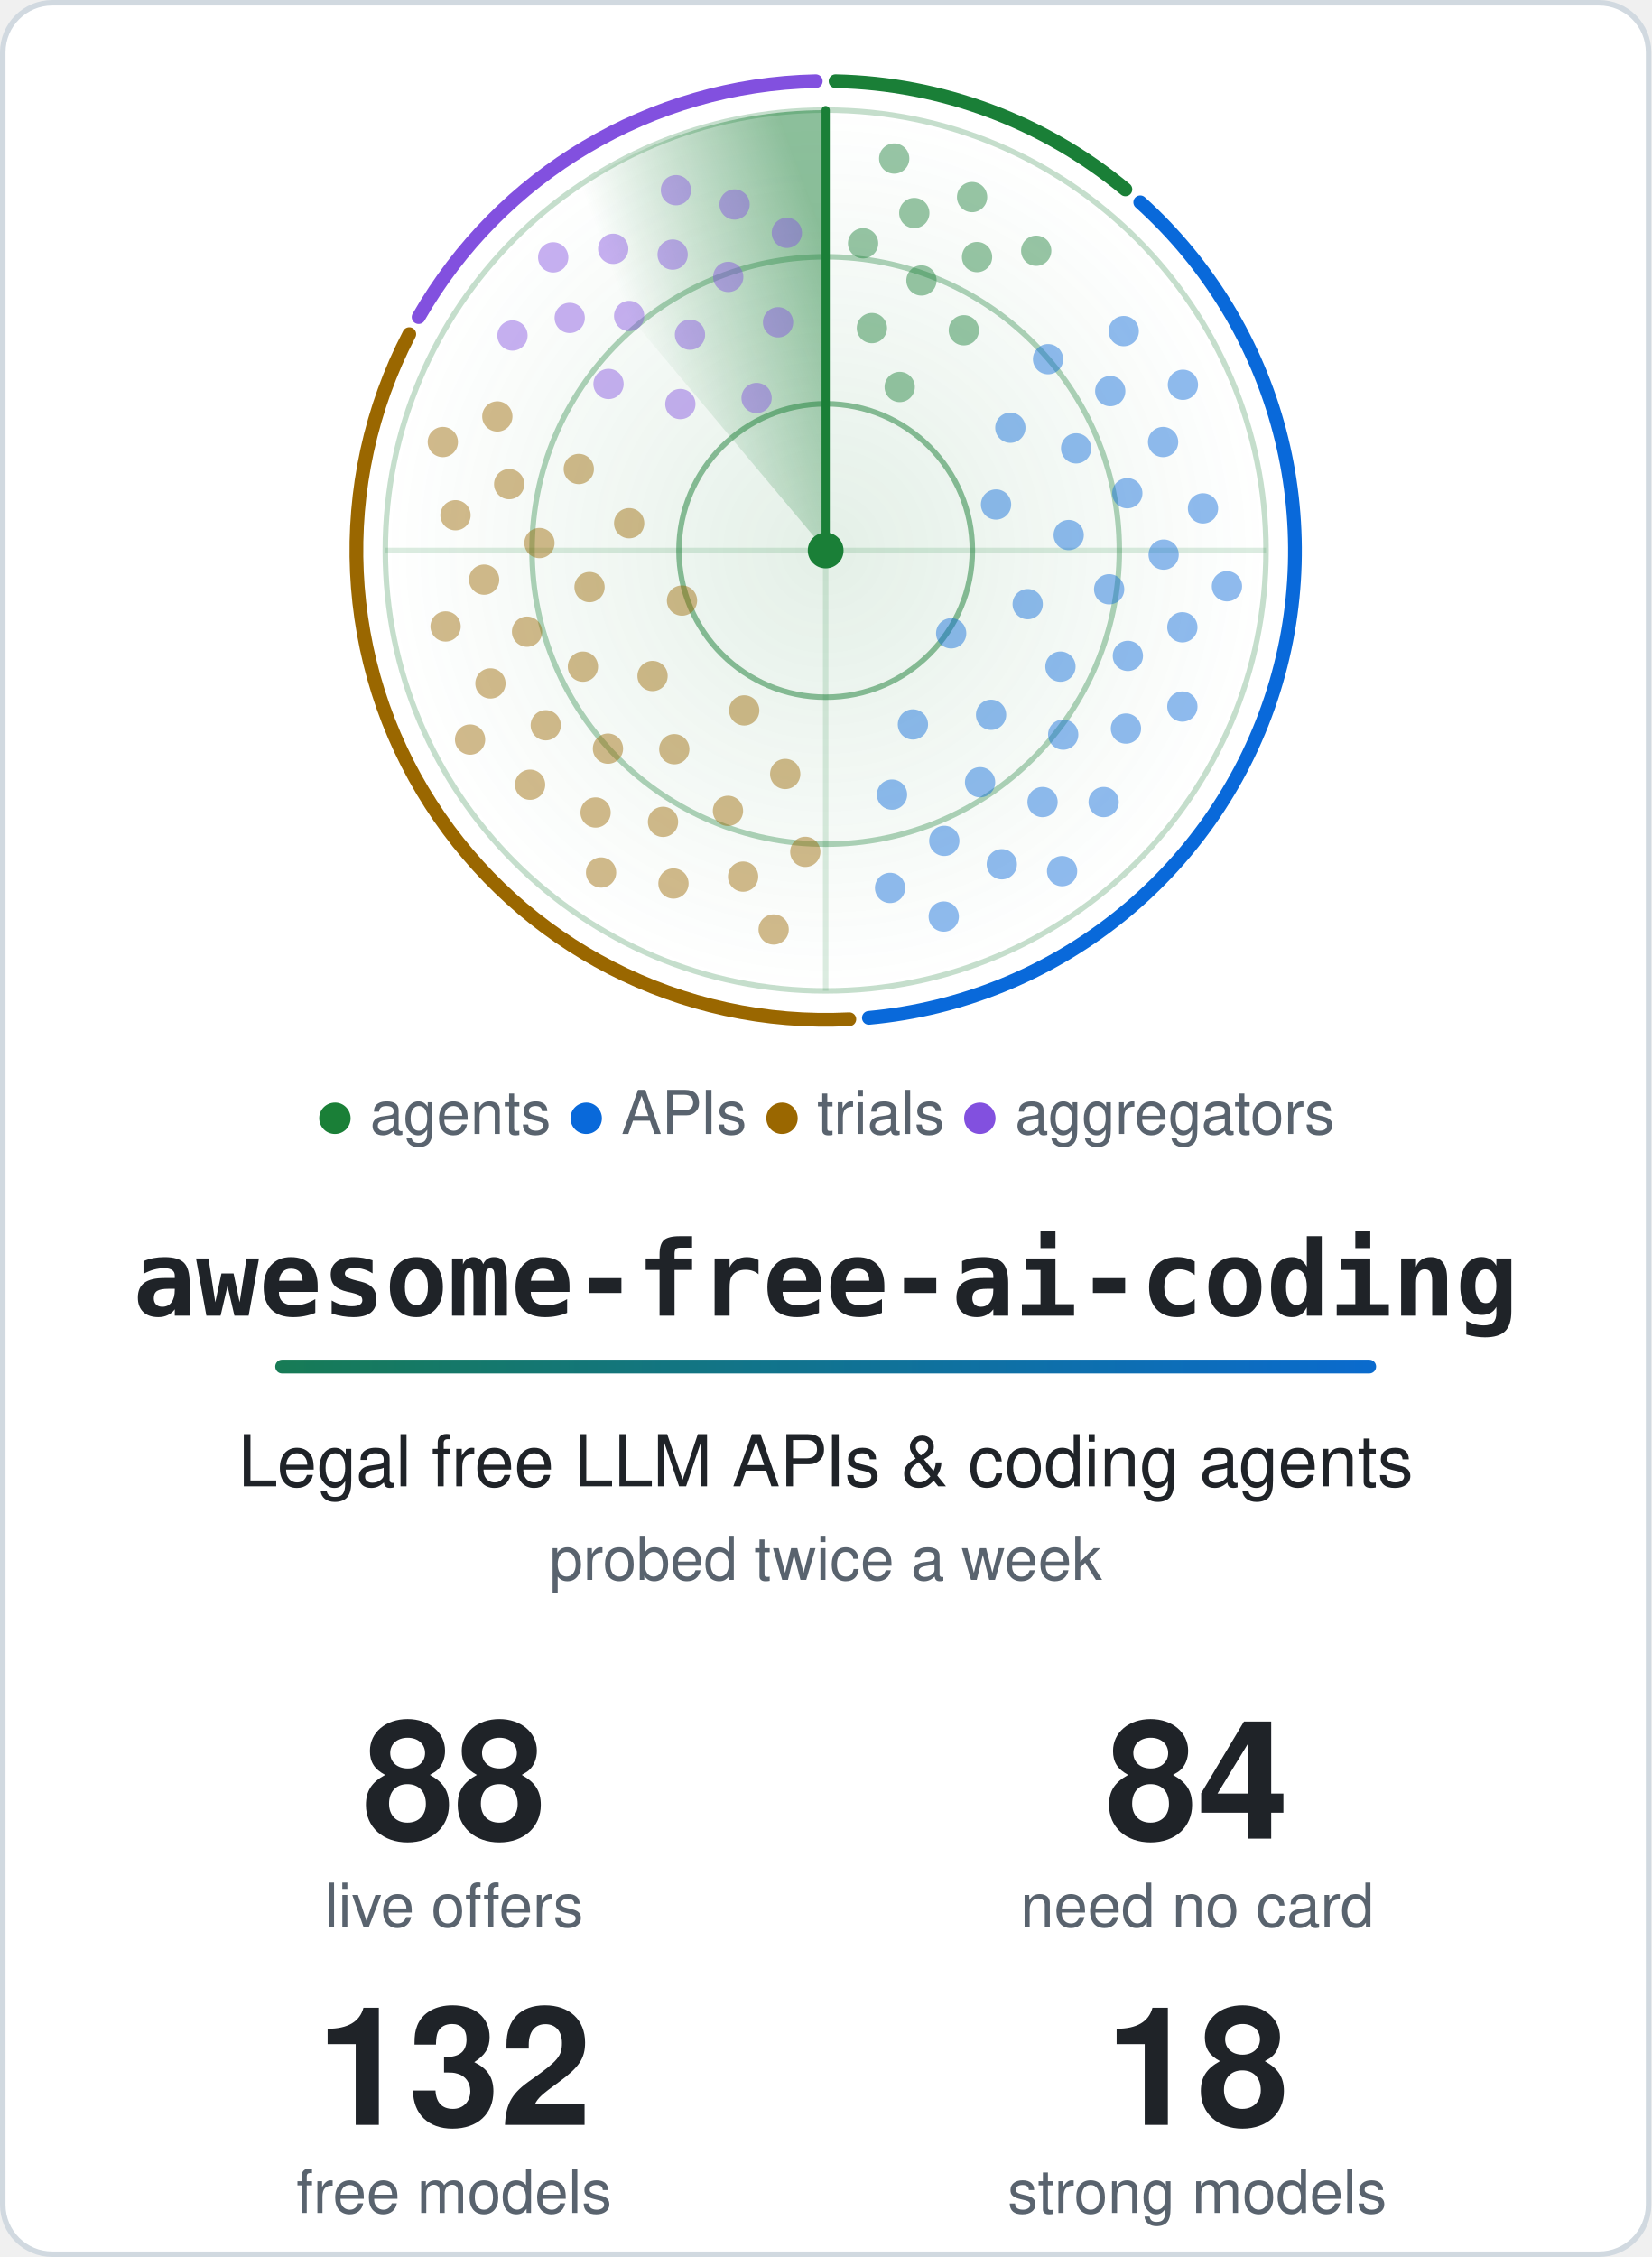
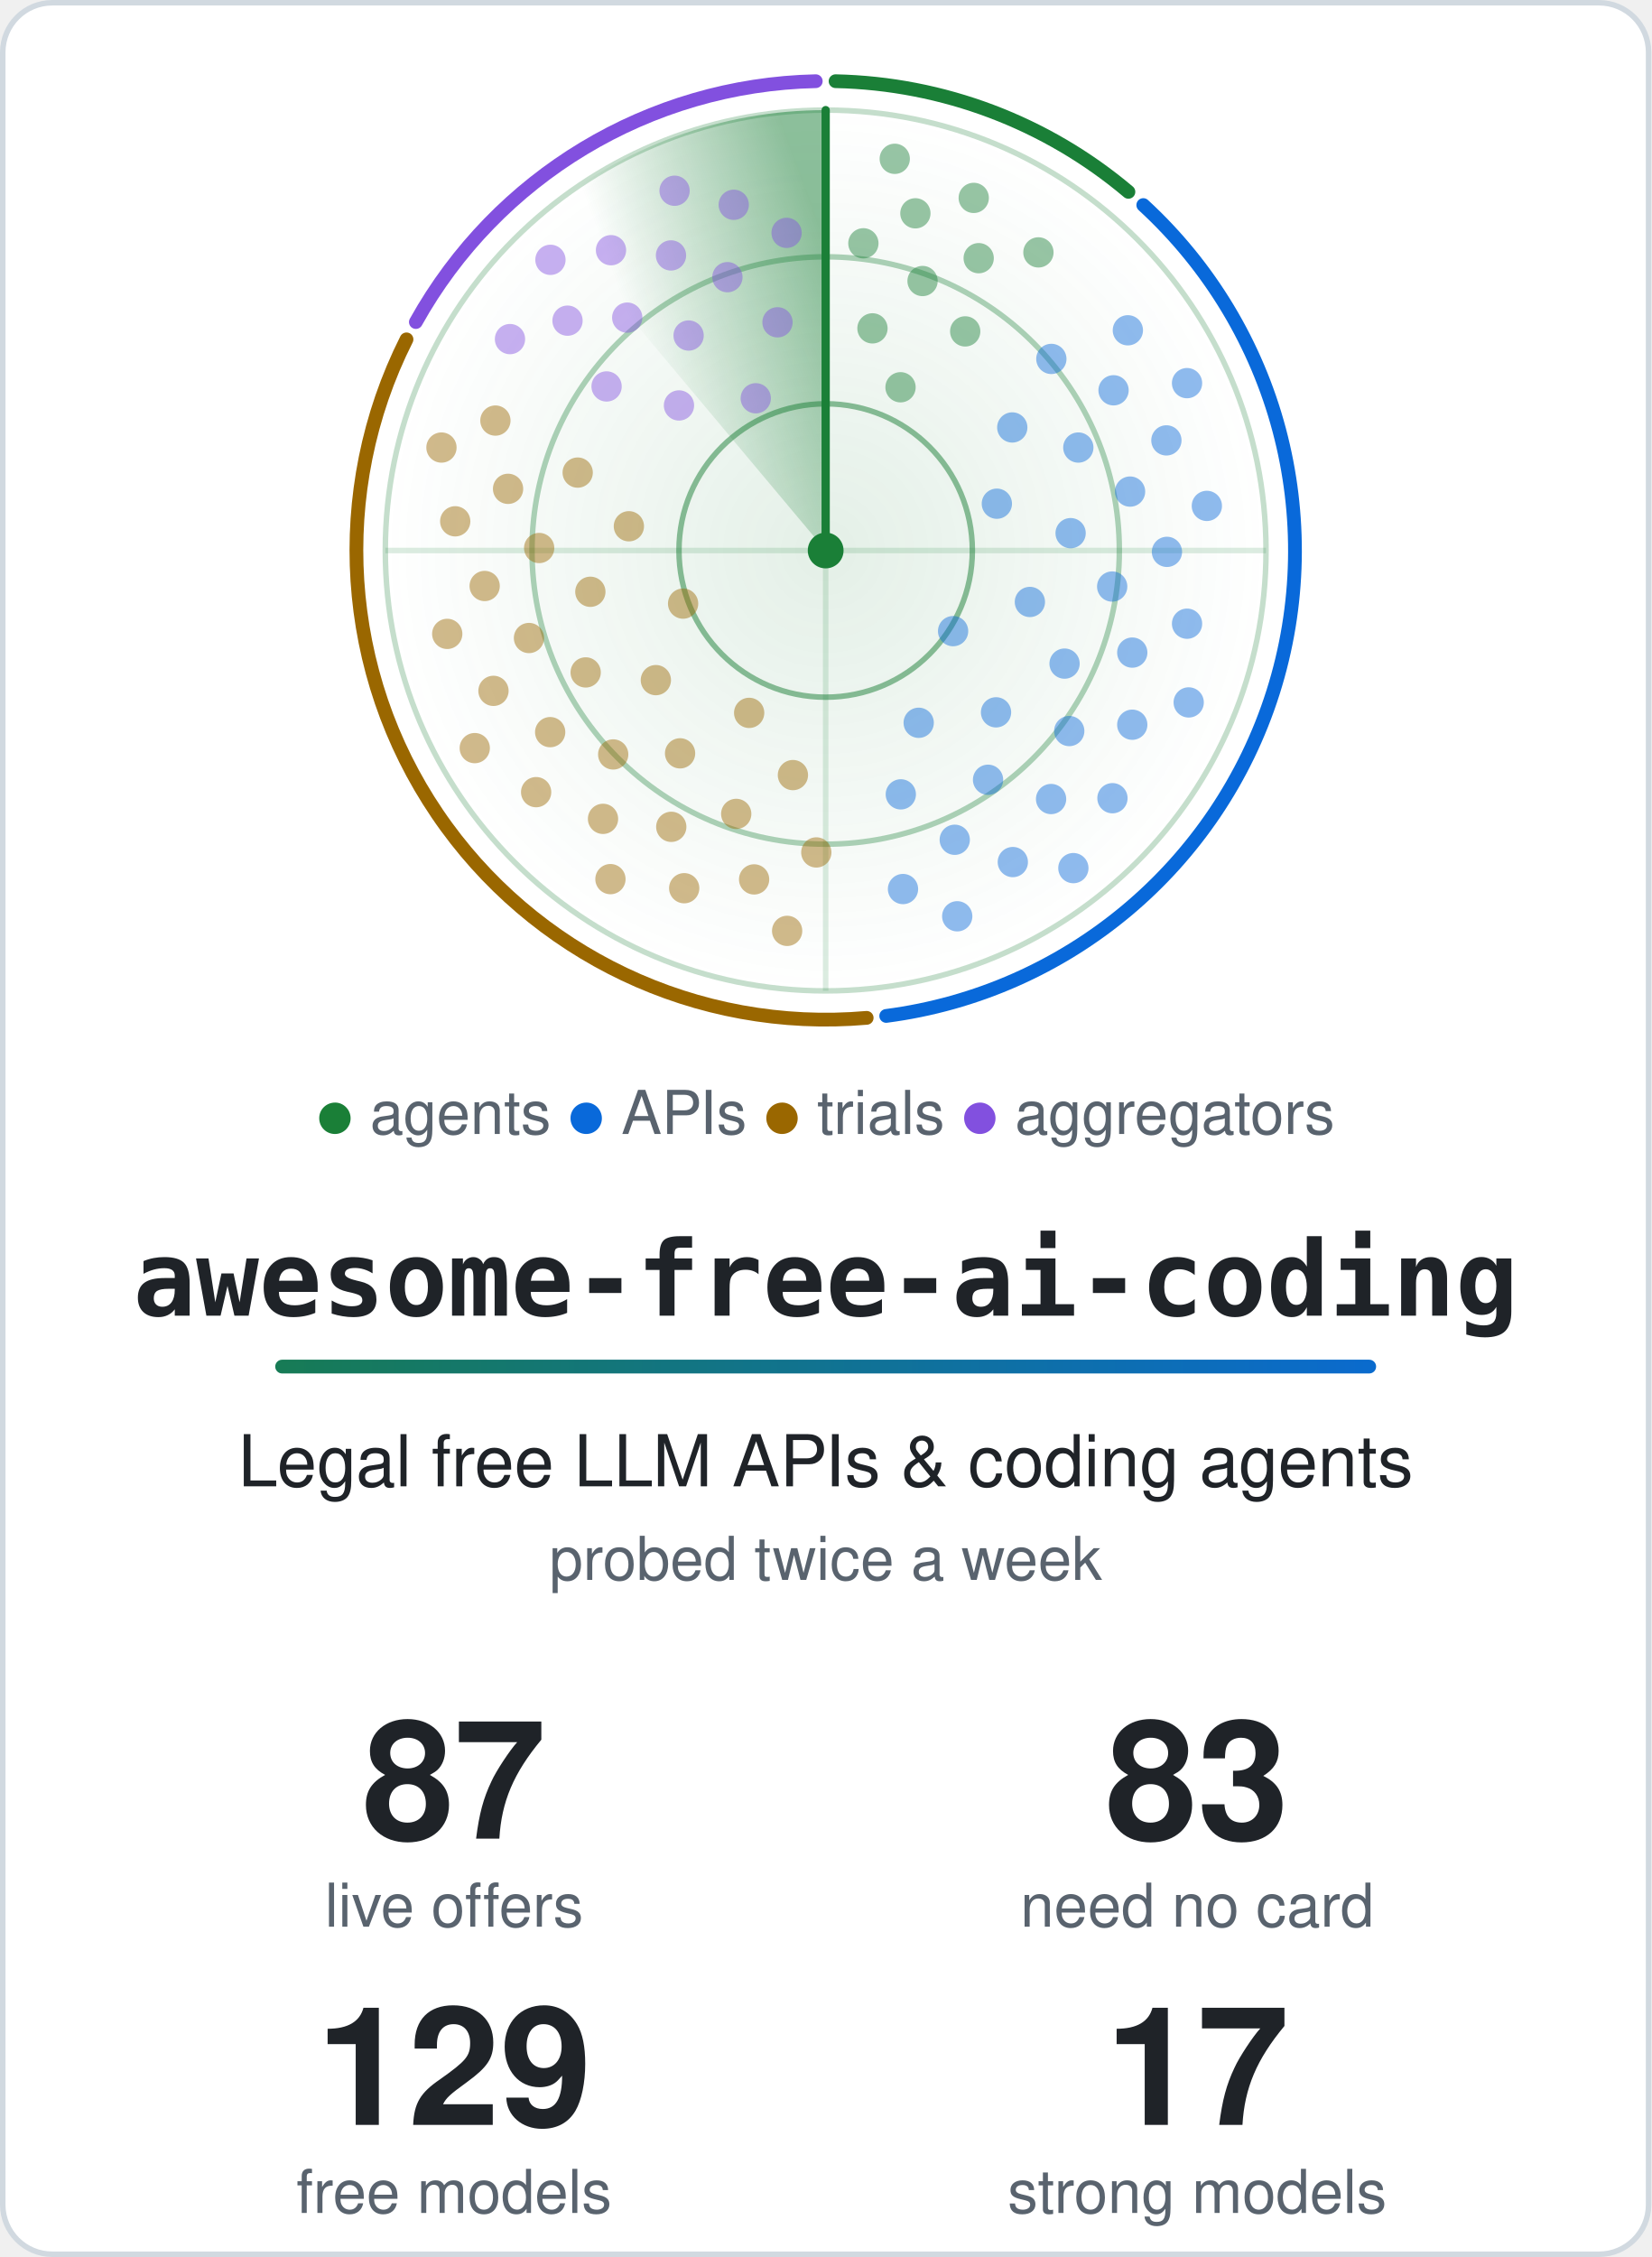
<svg xmlns="http://www.w3.org/2000/svg" width="600" height="820" viewBox="0 0 600 820" role="img" aria-labelledby="title">
  <style>.card{fill:#ffffff;stroke:#d1d9e0}.t{fill:#1f2328}.m{fill:#59636e}.ring{stroke:#1a7f37}.hub{fill:#1a7f37}.beam{stroke:#1a7f37}.s0,.s1,.g0,.g1{stop-color:#1a7f37}.a0{stop-color:#1a7f37}.a1{stop-color:#0969da}.dot.agents,.key.agents{fill:#1a7f37}.rim.agents{stroke:#1a7f37}.dot.apis,.key.apis{fill:#0969da}.rim.apis{stroke:#0969da}.dot.trials,.key.trials{fill:#9a6700}.rim.trials{stroke:#9a6700}.dot.aggregators,.key.aggregators{fill:#8250df}.rim.aggregators{stroke:#8250df}@media (prefers-color-scheme: dark) {.card{fill:#0d1117;stroke:#3d444d}.t{fill:#f0f6fc}.m{fill:#9198a1}.ring{stroke:#3fb950}.hub{fill:#3fb950}.beam{stroke:#3fb950}.s0,.s1,.g0,.g1{stop-color:#3fb950}.a0{stop-color:#3fb950}.a1{stop-color:#4493f8}.dot.agents,.key.agents{fill:#3fb950}.rim.agents{stroke:#3fb950}.dot.apis,.key.apis{fill:#4493f8}.rim.apis{stroke:#4493f8}.dot.trials,.key.trials{fill:#d29922}.rim.trials{stroke:#d29922}.dot.aggregators,.key.aggregators{fill:#ab7df8}.rim.aggregators{stroke:#ab7df8}}.rim{fill:none}.s0{stop-opacity:.5}.s1,.g1{stop-opacity:0}.g0{stop-opacity:.12}.dot{opacity:.45;animation:ping 6s linear infinite}@keyframes ping{0%,4%{opacity:1}55%,100%{opacity:.45}}.turning{animation:turn 6s linear infinite}@keyframes turn{to{transform:rotate(360deg)}}@media (prefers-reduced-motion: reduce) {.dot { animation: none; opacity: 1 } .turning { animation: none }}</style>
  <defs>
    <linearGradient id="accent" gradientUnits="userSpaceOnUse" x1="0" y1="0" x2="540" y2="0">
      <stop class="a0" offset="0" />
      <stop class="a1" offset="1" />
    </linearGradient>
  </defs>
  <rect class="card" x="1" y="1" width="598" height="818" rx="18" stroke-width="2" />
  <defs>
    <radialGradient id="glow">
      <stop class="g0" offset="0" />
      <stop class="g1" offset="1" />
    </radialGradient>
  </defs>
  <circle cx="300.0" cy="200.0" r="160.0" fill="url(#glow)" />
  <circle class="ring" cx="300.0" cy="200.0" r="53.3" fill="none" stroke-width="2" stroke-opacity=".5" />
  <circle class="ring" cx="300.0" cy="200.0" r="106.7" fill="none" stroke-width="2" stroke-opacity=".35" />
  <circle class="ring" cx="300.0" cy="200.0" r="160.0" fill="none" stroke-width="2" stroke-opacity=".25" />
  <path class="ring" d="M140.0 200.0H460.0M300.0 40.0V360.0" stroke-width="2" stroke-opacity=".15" />
-   <path class="rim agents" d="M303.6 29.5A170.5 170.5 0 0 1 408.9 68.8" stroke-width="5" stroke-linecap="round" />
-   <path class="rim apis" d="M414.3 73.5A170.5 170.5 0 0 1 315.7 369.8" stroke-width="5" stroke-linecap="round" />
-   <path class="rim trials" d="M308.6 370.3A170.5 170.5 0 0 1 148.7 121.4" stroke-width="5" stroke-linecap="round" />
-   <path class="rim aggregators" d="M152.1 115.2A170.5 170.5 0 0 1 296.4 29.5" stroke-width="5" stroke-linecap="round" />
+   <path class="rim agents" d="M303.6 29.5A170.5 170.5 0 0 1 410.0 69.7" stroke-width="5" stroke-linecap="round" />
+   <path class="rim apis" d="M415.4 74.5A170.5 170.5 0 0 1 322.0 369.1" stroke-width="5" stroke-linecap="round" />
+   <path class="rim trials" d="M314.9 369.8A170.5 170.5 0 0 1 147.7 123.3" stroke-width="5" stroke-linecap="round" />
+   <path class="rim aggregators" d="M151.1 117.0A170.5 170.5 0 0 1 296.4 29.5" stroke-width="5" stroke-linecap="round" />
  <defs>
    <linearGradient id="sweep" gradientUnits="userSpaceOnUse" x1="300.0" y1="88.0" x2="228.0" y2="114.2">
      <stop class="s0" offset="0" />
      <stop class="s1" offset="1" />
    </linearGradient>
  </defs>
  <g class="turning" style="transform-origin:300.0px 200.0px">
    <path fill="url(#sweep)" d="M300.0 200.0L197.2 77.4A160.0 160.0 0 0 1 300.0 40.0Z" />
    <line class="beam" x1="300.0" y1="200.0" x2="300.0" y2="40.0" stroke-width="3" stroke-linecap="round" />
  </g>
-   <circle class="dot agents" cx="326.9" cy="140.6" r="5.5" style="animation-delay:0.41s" />
-   <circle class="dot agents" cx="316.8" cy="119.2" r="5.5" style="animation-delay:0.20s" />
-   <circle class="dot agents" cx="350.2" cy="120.0" r="5.5" style="animation-delay:0.54s" />
-   <circle class="dot agents" cx="334.8" cy="101.9" r="5.5" style="animation-delay:0.33s" />
-   <circle class="dot agents" cx="313.6" cy="88.4" r="5.5" style="animation-delay:0.12s" />
-   <circle class="dot agents" cx="355.0" cy="93.4" r="5.5" style="animation-delay:0.46s" />
-   <circle class="dot agents" cx="332.2" cy="77.4" r="5.5" style="animation-delay:0.25s" />
-   <circle class="dot agents" cx="376.5" cy="91.1" r="5.5" style="animation-delay:0.58s" />
-   <circle class="dot agents" cx="353.2" cy="71.6" r="5.5" style="animation-delay:0.38s" />
-   <circle class="dot agents" cx="324.9" cy="57.6" r="5.5" style="animation-delay:0.17s" />
-   <circle class="dot apis" cx="345.6" cy="230.1" r="5.5" style="animation-delay:2.06s" />
-   <circle class="dot apis" cx="361.9" cy="183.3" r="5.5" style="animation-delay:1.25s" />
-   <circle class="dot apis" cx="331.7" cy="263.2" r="5.5" style="animation-delay:2.56s" />
-   <circle class="dot apis" cx="373.4" cy="219.5" r="5.5" style="animation-delay:1.75s" />
-   <circle class="dot apis" cx="367.1" cy="155.4" r="5.5" style="animation-delay:0.94s" />
-   <circle class="dot apis" cx="360.1" cy="259.7" r="5.5" style="animation-delay:2.25s" />
-   <circle class="dot apis" cx="388.3" cy="194.4" r="5.5" style="animation-delay:1.44s" />
-   <circle class="dot apis" cx="324.1" cy="288.7" r="5.5" style="animation-delay:2.75s" />
-   <circle class="dot apis" cx="385.3" cy="242.2" r="5.5" style="animation-delay:1.94s" />
-   <circle class="dot apis" cx="391.0" cy="162.9" r="5.5" style="animation-delay:1.13s" />
-   <circle class="dot apis" cx="356.1" cy="284.2" r="5.5" style="animation-delay:2.44s" />
-   <circle class="dot apis" cx="403.0" cy="214.1" r="5.5" style="animation-delay:1.63s" />
-   <circle class="dot apis" cx="380.8" cy="130.5" r="5.5" style="animation-delay:0.82s" />
-   <circle class="dot apis" cx="386.3" cy="266.9" r="5.5" style="animation-delay:2.13s" />
-   <circle class="dot apis" cx="409.6" cy="179.2" r="5.5" style="animation-delay:1.32s" />
-   <circle class="dot apis" cx="343.1" cy="305.5" r="5.5" style="animation-delay:2.63s" />
-   <circle class="dot apis" cx="409.8" cy="238.3" r="5.5" style="animation-delay:1.82s" />
-   <circle class="dot apis" cx="403.4" cy="142.1" r="5.5" style="animation-delay:1.01s" />
-   <circle class="dot apis" cx="378.8" cy="291.4" r="5.5" style="animation-delay:2.32s" />
-   <circle class="dot apis" cx="422.8" cy="201.5" r="5.5" style="animation-delay:1.51s" />
-   <circle class="dot apis" cx="323.4" cy="322.6" r="5.5" style="animation-delay:2.82s" />
-   <circle class="dot apis" cx="409.1" cy="264.7" r="5.5" style="animation-delay:2.01s" />
-   <circle class="dot apis" cx="422.6" cy="160.6" r="5.5" style="animation-delay:1.20s" />
-   <circle class="dot apis" cx="364.0" cy="314.0" r="5.5" style="animation-delay:2.51s" />
-   <circle class="dot apis" cx="429.6" cy="227.9" r="5.5" style="animation-delay:1.70s" />
-   <circle class="dot apis" cx="408.3" cy="120.3" r="5.5" style="animation-delay:0.89s" />
-   <circle class="dot apis" cx="401.0" cy="291.4" r="5.5" style="animation-delay:2.20s" />
-   <circle class="dot apis" cx="437.1" cy="184.7" r="5.5" style="animation-delay:1.39s" />
-   <circle class="dot apis" cx="342.9" cy="333.0" r="5.5" style="animation-delay:2.70s" />
-   <circle class="dot apis" cx="429.6" cy="256.7" r="5.5" style="animation-delay:1.89s" />
-   <circle class="dot apis" cx="429.8" cy="139.8" r="5.5" style="animation-delay:1.09s" />
-   <circle class="dot apis" cx="385.9" cy="316.5" r="5.5" style="animation-delay:2.39s" />
-   <circle class="dot apis" cx="445.8" cy="213.0" r="5.5" style="animation-delay:1.58s" />
-   <circle class="dot trials" cx="247.8" cy="218.2" r="5.5" style="animation-delay:4.18s" />
-   <circle class="dot trials" cx="270.4" cy="258.1" r="5.5" style="animation-delay:3.45s" />
-   <circle class="dot trials" cx="228.6" cy="190.1" r="5.5" style="animation-delay:4.63s" />
-   <circle class="dot trials" cx="237.1" cy="245.6" r="5.5" style="animation-delay:3.90s" />
-   <circle class="dot trials" cx="285.3" cy="281.2" r="5.5" style="animation-delay:3.17s" />
-   <circle class="dot trials" cx="214.2" cy="213.3" r="5.5" style="animation-delay:4.35s" />
-   <circle class="dot trials" cx="245.0" cy="272.2" r="5.5" style="animation-delay:3.62s" />
-   <circle class="dot trials" cx="210.3" cy="170.4" r="5.5" style="animation-delay:4.80s" />
-   <circle class="dot trials" cx="211.8" cy="242.2" r="5.5" style="animation-delay:4.07s" />
-   <circle class="dot trials" cx="264.5" cy="294.6" r="5.5" style="animation-delay:3.34s" />
-   <circle class="dot trials" cx="196.0" cy="197.3" r="5.5" style="animation-delay:4.53s" />
-   <circle class="dot trials" cx="220.9" cy="272.0" r="5.5" style="animation-delay:3.79s" />
-   <circle class="dot trials" cx="292.6" cy="309.5" r="5.5" style="animation-delay:3.06s" />
-   <circle class="dot trials" cx="191.5" cy="229.5" r="5.5" style="animation-delay:4.25s" />
-   <circle class="dot trials" cx="240.9" cy="298.6" r="5.5" style="animation-delay:3.52s" />
-   <circle class="dot trials" cx="185.0" cy="175.9" r="5.5" style="animation-delay:4.70s" />
-   <circle class="dot trials" cx="198.3" cy="263.5" r="5.5" style="animation-delay:3.97s" />
-   <circle class="dot trials" cx="270.0" cy="318.5" r="5.5" style="animation-delay:3.24s" />
-   <circle class="dot trials" cx="175.9" cy="210.6" r="5.5" style="animation-delay:4.42s" />
-   <circle class="dot trials" cx="216.4" cy="295.2" r="5.5" style="animation-delay:3.69s" />
-   <circle class="dot trials" cx="180.7" cy="151.3" r="5.5" style="animation-delay:4.87s" />
-   <circle class="dot trials" cx="178.2" cy="248.3" r="5.5" style="animation-delay:4.14s" />
-   <circle class="dot trials" cx="244.7" cy="321.0" r="5.5" style="animation-delay:3.41s" />
-   <circle class="dot trials" cx="165.5" cy="187.2" r="5.5" style="animation-delay:4.59s" />
-   <circle class="dot trials" cx="192.6" cy="285.1" r="5.5" style="animation-delay:3.86s" />
-   <circle class="dot trials" cx="281.1" cy="337.7" r="5.5" style="animation-delay:3.13s" />
-   <circle class="dot trials" cx="161.9" cy="227.6" r="5.5" style="animation-delay:4.31s" />
-   <circle class="dot trials" cx="218.4" cy="317.0" r="5.5" style="animation-delay:3.58s" />
-   <circle class="dot trials" cx="160.9" cy="160.6" r="5.5" style="animation-delay:4.76s" />
-   <circle class="dot trials" cx="170.8" cy="268.7" r="5.5" style="animation-delay:4.03s" />
-   <circle class="dot aggregators" cx="274.9" cy="144.6" r="5.5" style="animation-delay:5.59s" />
-   <circle class="dot aggregators" cx="247.2" cy="146.8" r="5.5" style="animation-delay:5.25s" />
-   <circle class="dot aggregators" cx="282.7" cy="117.1" r="5.5" style="animation-delay:5.80s" />
-   <circle class="dot aggregators" cx="250.7" cy="121.6" r="5.5" style="animation-delay:5.46s" />
-   <circle class="dot aggregators" cx="221.1" cy="139.5" r="5.5" style="animation-delay:5.12s" />
-   <circle class="dot aggregators" cx="264.6" cy="100.6" r="5.5" style="animation-delay:5.67s" />
-   <circle class="dot aggregators" cx="228.6" cy="114.8" r="5.5" style="animation-delay:5.33s" />
-   <circle class="dot aggregators" cx="285.9" cy="84.6" r="5.5" style="animation-delay:5.88s" />
-   <circle class="dot aggregators" cx="244.4" cy="92.5" r="5.5" style="animation-delay:5.54s" />
-   <circle class="dot aggregators" cx="207.0" cy="115.5" r="5.5" style="animation-delay:5.20s" />
-   <circle class="dot aggregators" cx="266.9" cy="74.3" r="5.5" style="animation-delay:5.75s" />
-   <circle class="dot aggregators" cx="222.8" cy="90.4" r="5.5" style="animation-delay:5.41s" />
-   <circle class="dot aggregators" cx="186.2" cy="121.9" r="5.5" style="animation-delay:5.07s" />
-   <circle class="dot aggregators" cx="245.6" cy="69.1" r="5.5" style="animation-delay:5.62s" />
-   <circle class="dot aggregators" cx="201.0" cy="93.5" r="5.5" style="animation-delay:5.28s" />
+   <circle class="dot agents" cx="327.2" cy="140.7" r="5.5" style="animation-delay:0.41s" />
+   <circle class="dot agents" cx="317.0" cy="119.3" r="5.5" style="animation-delay:0.20s" />
+   <circle class="dot agents" cx="350.7" cy="120.4" r="5.5" style="animation-delay:0.54s" />
+   <circle class="dot agents" cx="335.2" cy="102.1" r="5.5" style="animation-delay:0.33s" />
+   <circle class="dot agents" cx="313.7" cy="88.4" r="5.5" style="animation-delay:0.12s" />
+   <circle class="dot agents" cx="355.6" cy="93.8" r="5.5" style="animation-delay:0.46s" />
+   <circle class="dot agents" cx="332.6" cy="77.5" r="5.5" style="animation-delay:0.25s" />
+   <circle class="dot agents" cx="377.3" cy="91.7" r="5.5" style="animation-delay:0.59s" />
+   <circle class="dot agents" cx="353.8" cy="71.9" r="5.5" style="animation-delay:0.38s" />
+   <circle class="dot agents" cx="325.1" cy="57.7" r="5.5" style="animation-delay:0.17s" />
+   <circle class="dot apis" cx="346.3" cy="229.3" r="5.5" style="animation-delay:2.04s" />
+   <circle class="dot apis" cx="362.2" cy="183.0" r="5.5" style="animation-delay:1.25s" />
+   <circle class="dot apis" cx="333.8" cy="262.6" r="5.5" style="animation-delay:2.53s" />
+   <circle class="dot apis" cx="374.2" cy="218.7" r="5.5" style="animation-delay:1.74s" />
+   <circle class="dot apis" cx="367.8" cy="155.3" r="5.5" style="animation-delay:0.94s" />
+   <circle class="dot apis" cx="361.9" cy="258.8" r="5.5" style="animation-delay:2.22s" />
+   <circle class="dot apis" cx="389.0" cy="193.7" r="5.5" style="animation-delay:1.43s" />
+   <circle class="dot apis" cx="327.3" cy="288.6" r="5.5" style="animation-delay:2.71s" />
+   <circle class="dot apis" cx="386.8" cy="241.1" r="5.5" style="animation-delay:1.92s" />
+   <circle class="dot apis" cx="391.8" cy="162.6" r="5.5" style="animation-delay:1.13s" />
+   <circle class="dot apis" cx="359.0" cy="283.3" r="5.5" style="animation-delay:2.41s" />
+   <circle class="dot apis" cx="404.1" cy="213.1" r="5.5" style="animation-delay:1.62s" />
+   <circle class="dot apis" cx="382.0" cy="130.4" r="5.5" style="animation-delay:0.83s" />
+   <circle class="dot apis" cx="388.5" cy="265.6" r="5.5" style="animation-delay:2.11s" />
+   <circle class="dot apis" cx="410.6" cy="178.6" r="5.5" style="animation-delay:1.32s" />
+   <circle class="dot apis" cx="346.9" cy="305.1" r="5.5" style="animation-delay:2.60s" />
+   <circle class="dot apis" cx="411.4" cy="237.1" r="5.5" style="animation-delay:1.81s" />
+   <circle class="dot apis" cx="404.6" cy="141.8" r="5.5" style="animation-delay:1.01s" />
+   <circle class="dot apis" cx="381.9" cy="290.3" r="5.5" style="animation-delay:2.30s" />
+   <circle class="dot apis" cx="424.0" cy="200.5" r="5.5" style="animation-delay:1.50s" />
+   <circle class="dot apis" cx="328.1" cy="323.0" r="5.5" style="animation-delay:2.79s" />
+   <circle class="dot apis" cx="411.4" cy="263.3" r="5.5" style="animation-delay:1.99s" />
+   <circle class="dot apis" cx="423.8" cy="160.0" r="5.5" style="animation-delay:1.20s" />
+   <circle class="dot apis" cx="368.0" cy="313.2" r="5.5" style="animation-delay:2.48s" />
+   <circle class="dot apis" cx="431.3" cy="226.6" r="5.5" style="animation-delay:1.69s" />
+   <circle class="dot apis" cx="409.8" cy="120.0" r="5.5" style="animation-delay:0.90s" />
+   <circle class="dot apis" cx="404.2" cy="290.0" r="5.5" style="animation-delay:2.18s" />
+   <circle class="dot apis" cx="438.5" cy="183.8" r="5.5" style="animation-delay:1.39s" />
+   <circle class="dot apis" cx="347.8" cy="332.9" r="5.5" style="animation-delay:2.67s" />
+   <circle class="dot apis" cx="431.9" cy="255.2" r="5.5" style="animation-delay:1.88s" />
+   <circle class="dot apis" cx="431.3" cy="139.2" r="5.5" style="animation-delay:1.09s" />
+   <circle class="dot apis" cx="390.0" cy="315.4" r="5.5" style="animation-delay:2.37s" />
+   <circle class="dot trials" cx="248.2" cy="219.3" r="5.5" style="animation-delay:4.16s" />
+   <circle class="dot trials" cx="272.2" cy="259.0" r="5.5" style="animation-delay:3.42s" />
+   <circle class="dot trials" cx="228.5" cy="191.2" r="5.5" style="animation-delay:4.62s" />
+   <circle class="dot trials" cx="238.3" cy="247.1" r="5.5" style="animation-delay:3.88s" />
+   <circle class="dot trials" cx="288.1" cy="281.6" r="5.5" style="animation-delay:3.14s" />
+   <circle class="dot trials" cx="214.5" cy="215.0" r="5.5" style="animation-delay:4.33s" />
+   <circle class="dot trials" cx="247.1" cy="273.7" r="5.5" style="animation-delay:3.59s" />
+   <circle class="dot trials" cx="209.9" cy="171.7" r="5.5" style="animation-delay:4.79s" />
+   <circle class="dot trials" cx="212.8" cy="244.3" r="5.5" style="animation-delay:4.05s" />
+   <circle class="dot trials" cx="267.5" cy="295.7" r="5.5" style="animation-delay:3.31s" />
+   <circle class="dot trials" cx="195.9" cy="199.1" r="5.5" style="animation-delay:4.51s" />
+   <circle class="dot trials" cx="222.8" cy="274.1" r="5.5" style="animation-delay:3.77s" />
+   <circle class="dot trials" cx="296.6" cy="309.7" r="5.5" style="animation-delay:3.03s" />
+   <circle class="dot trials" cx="192.2" cy="231.8" r="5.5" style="animation-delay:4.23s" />
+   <circle class="dot trials" cx="243.9" cy="300.4" r="5.5" style="animation-delay:3.49s" />
+   <circle class="dot trials" cx="184.6" cy="177.6" r="5.5" style="animation-delay:4.68s" />
+   <circle class="dot trials" cx="199.9" cy="266.0" r="5.5" style="animation-delay:3.94s" />
+   <circle class="dot trials" cx="274.0" cy="319.5" r="5.5" style="animation-delay:3.20s" />
+   <circle class="dot trials" cx="176.1" cy="212.9" r="5.5" style="animation-delay:4.40s" />
+   <circle class="dot trials" cx="219.1" cy="297.5" r="5.5" style="animation-delay:3.66s" />
+   <circle class="dot trials" cx="180.0" cy="152.8" r="5.5" style="animation-delay:4.86s" />
+   <circle class="dot trials" cx="179.3" cy="251.0" r="5.5" style="animation-delay:4.12s" />
+   <circle class="dot trials" cx="248.6" cy="322.7" r="5.5" style="animation-delay:3.38s" />
+   <circle class="dot trials" cx="165.4" cy="189.4" r="5.5" style="animation-delay:4.58s" />
+   <circle class="dot trials" cx="194.8" cy="287.8" r="5.5" style="animation-delay:3.84s" />
+   <circle class="dot trials" cx="286.0" cy="338.2" r="5.5" style="animation-delay:3.10s" />
+   <circle class="dot trials" cx="162.5" cy="230.3" r="5.5" style="animation-delay:4.29s" />
+   <circle class="dot trials" cx="221.8" cy="319.4" r="5.5" style="animation-delay:3.55s" />
+   <circle class="dot trials" cx="160.4" cy="162.6" r="5.5" style="animation-delay:4.75s" />
+   <circle class="dot trials" cx="172.5" cy="271.8" r="5.5" style="animation-delay:4.01s" />
+   <circle class="dot aggregators" cx="274.6" cy="144.7" r="5.5" style="animation-delay:5.59s" />
+   <circle class="dot aggregators" cx="246.7" cy="147.3" r="5.5" style="animation-delay:5.24s" />
+   <circle class="dot aggregators" cx="282.5" cy="117.1" r="5.5" style="animation-delay:5.80s" />
+   <circle class="dot aggregators" cx="250.2" cy="121.9" r="5.5" style="animation-delay:5.46s" />
+   <circle class="dot aggregators" cx="220.4" cy="140.4" r="5.5" style="animation-delay:5.11s" />
+   <circle class="dot aggregators" cx="264.3" cy="100.7" r="5.5" style="animation-delay:5.67s" />
+   <circle class="dot aggregators" cx="227.9" cy="115.4" r="5.5" style="animation-delay:5.33s" />
+   <circle class="dot aggregators" cx="285.8" cy="84.6" r="5.5" style="animation-delay:5.88s" />
+   <circle class="dot aggregators" cx="243.8" cy="92.8" r="5.5" style="animation-delay:5.54s" />
+   <circle class="dot aggregators" cx="206.2" cy="116.5" r="5.5" style="animation-delay:5.19s" />
+   <circle class="dot aggregators" cx="266.6" cy="74.4" r="5.5" style="animation-delay:5.75s" />
+   <circle class="dot aggregators" cx="222.0" cy="90.9" r="5.5" style="animation-delay:5.41s" />
+   <circle class="dot aggregators" cx="185.3" cy="123.2" r="5.5" style="animation-delay:5.06s" />
+   <circle class="dot aggregators" cx="245.1" cy="69.3" r="5.5" style="animation-delay:5.62s" />
+   <circle class="dot aggregators" cx="200.0" cy="94.4" r="5.5" style="animation-delay:5.28s" />
  <circle class="hub" cx="300.0" cy="200.0" r="6.5" />
  <text class="m" x="300.0" y="412" text-anchor="middle" font-family="-apple-system, BlinkMacSystemFont, 'Segoe UI', Helvetica, Arial, sans-serif" font-size="22">
    <tspan class="key agents">●</tspan> agents <tspan class="key apis">●</tspan> APIs <tspan class="key trials">●</tspan> trials <tspan class="key aggregators">●</tspan> aggregators</text>
  <text class="t" x="300.0" y="478" text-anchor="middle" font-family="ui-monospace, SFMono-Regular, Menlo, Consolas, monospace" font-size="38" font-weight="700">awesome-free-ai-coding</text>
  <rect x="100.0" y="494" width="400" height="5" rx="2.5" fill="url(#accent)" />
  <text class="t" x="300.0" y="540" text-anchor="middle" font-family="-apple-system, BlinkMacSystemFont, 'Segoe UI', Helvetica, Arial, sans-serif" font-size="26">Legal free LLM APIs &amp; coding agents</text>
  <text class="m" x="300.0" y="574" text-anchor="middle" font-family="-apple-system, BlinkMacSystemFont, 'Segoe UI', Helvetica, Arial, sans-serif" font-size="22">probed twice a week</text>
-   <text class="t" x="165.0" y="668" text-anchor="middle" font-family="-apple-system, BlinkMacSystemFont, 'Segoe UI', Helvetica, Arial, sans-serif" font-size="60" font-weight="700">88</text>
+   <text class="t" x="165.0" y="668" text-anchor="middle" font-family="-apple-system, BlinkMacSystemFont, 'Segoe UI', Helvetica, Arial, sans-serif" font-size="60" font-weight="700">87</text>
  <text class="m" x="165.0" y="700" text-anchor="middle" font-family="-apple-system, BlinkMacSystemFont, 'Segoe UI', Helvetica, Arial, sans-serif" font-size="22">live offers</text>
-   <text class="t" x="435.0" y="668" text-anchor="middle" font-family="-apple-system, BlinkMacSystemFont, 'Segoe UI', Helvetica, Arial, sans-serif" font-size="60" font-weight="700">84</text>
+   <text class="t" x="435.0" y="668" text-anchor="middle" font-family="-apple-system, BlinkMacSystemFont, 'Segoe UI', Helvetica, Arial, sans-serif" font-size="60" font-weight="700">83</text>
  <text class="m" x="435.0" y="700" text-anchor="middle" font-family="-apple-system, BlinkMacSystemFont, 'Segoe UI', Helvetica, Arial, sans-serif" font-size="22">need no card</text>
-   <text class="t" x="165.0" y="772" text-anchor="middle" font-family="-apple-system, BlinkMacSystemFont, 'Segoe UI', Helvetica, Arial, sans-serif" font-size="60" font-weight="700">132</text>
+   <text class="t" x="165.0" y="772" text-anchor="middle" font-family="-apple-system, BlinkMacSystemFont, 'Segoe UI', Helvetica, Arial, sans-serif" font-size="60" font-weight="700">129</text>
  <text class="m" x="165.0" y="804" text-anchor="middle" font-family="-apple-system, BlinkMacSystemFont, 'Segoe UI', Helvetica, Arial, sans-serif" font-size="22">free models</text>
-   <text class="t" x="435.0" y="772" text-anchor="middle" font-family="-apple-system, BlinkMacSystemFont, 'Segoe UI', Helvetica, Arial, sans-serif" font-size="60" font-weight="700">18</text>
+   <text class="t" x="435.0" y="772" text-anchor="middle" font-family="-apple-system, BlinkMacSystemFont, 'Segoe UI', Helvetica, Arial, sans-serif" font-size="60" font-weight="700">17</text>
  <text class="m" x="435.0" y="804" text-anchor="middle" font-family="-apple-system, BlinkMacSystemFont, 'Segoe UI', Helvetica, Arial, sans-serif" font-size="22">strong models</text>
</svg>
